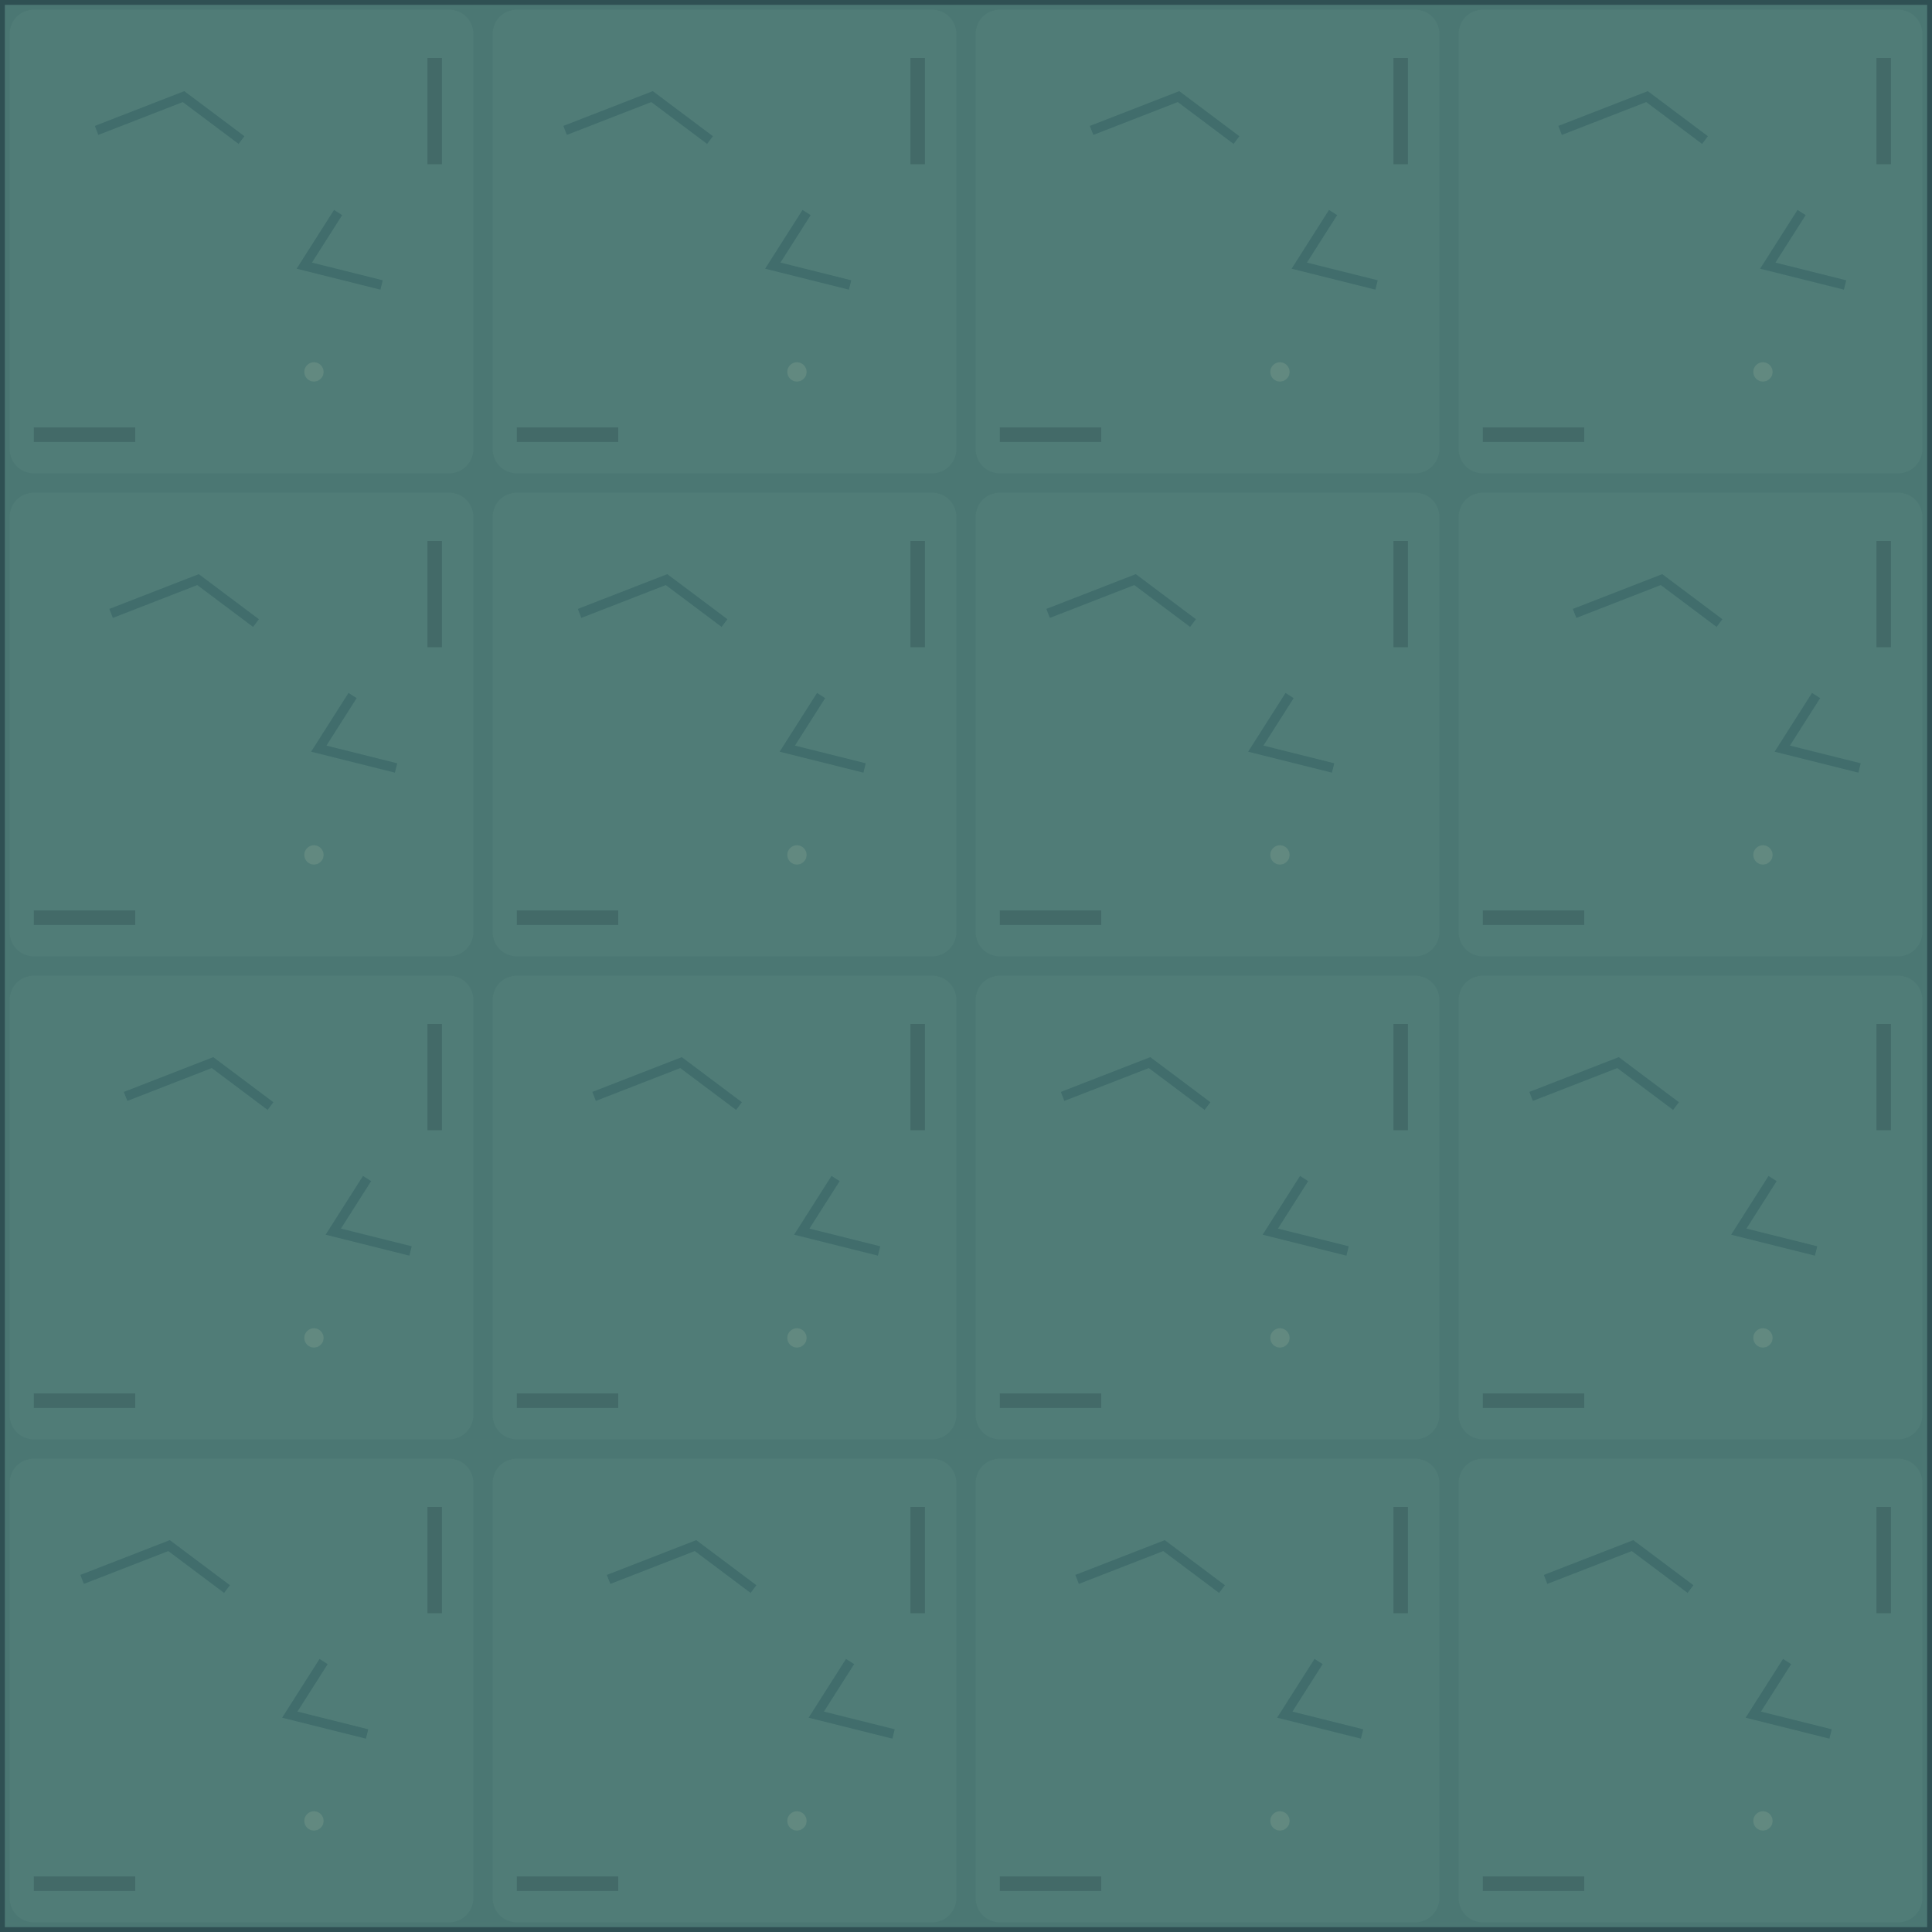
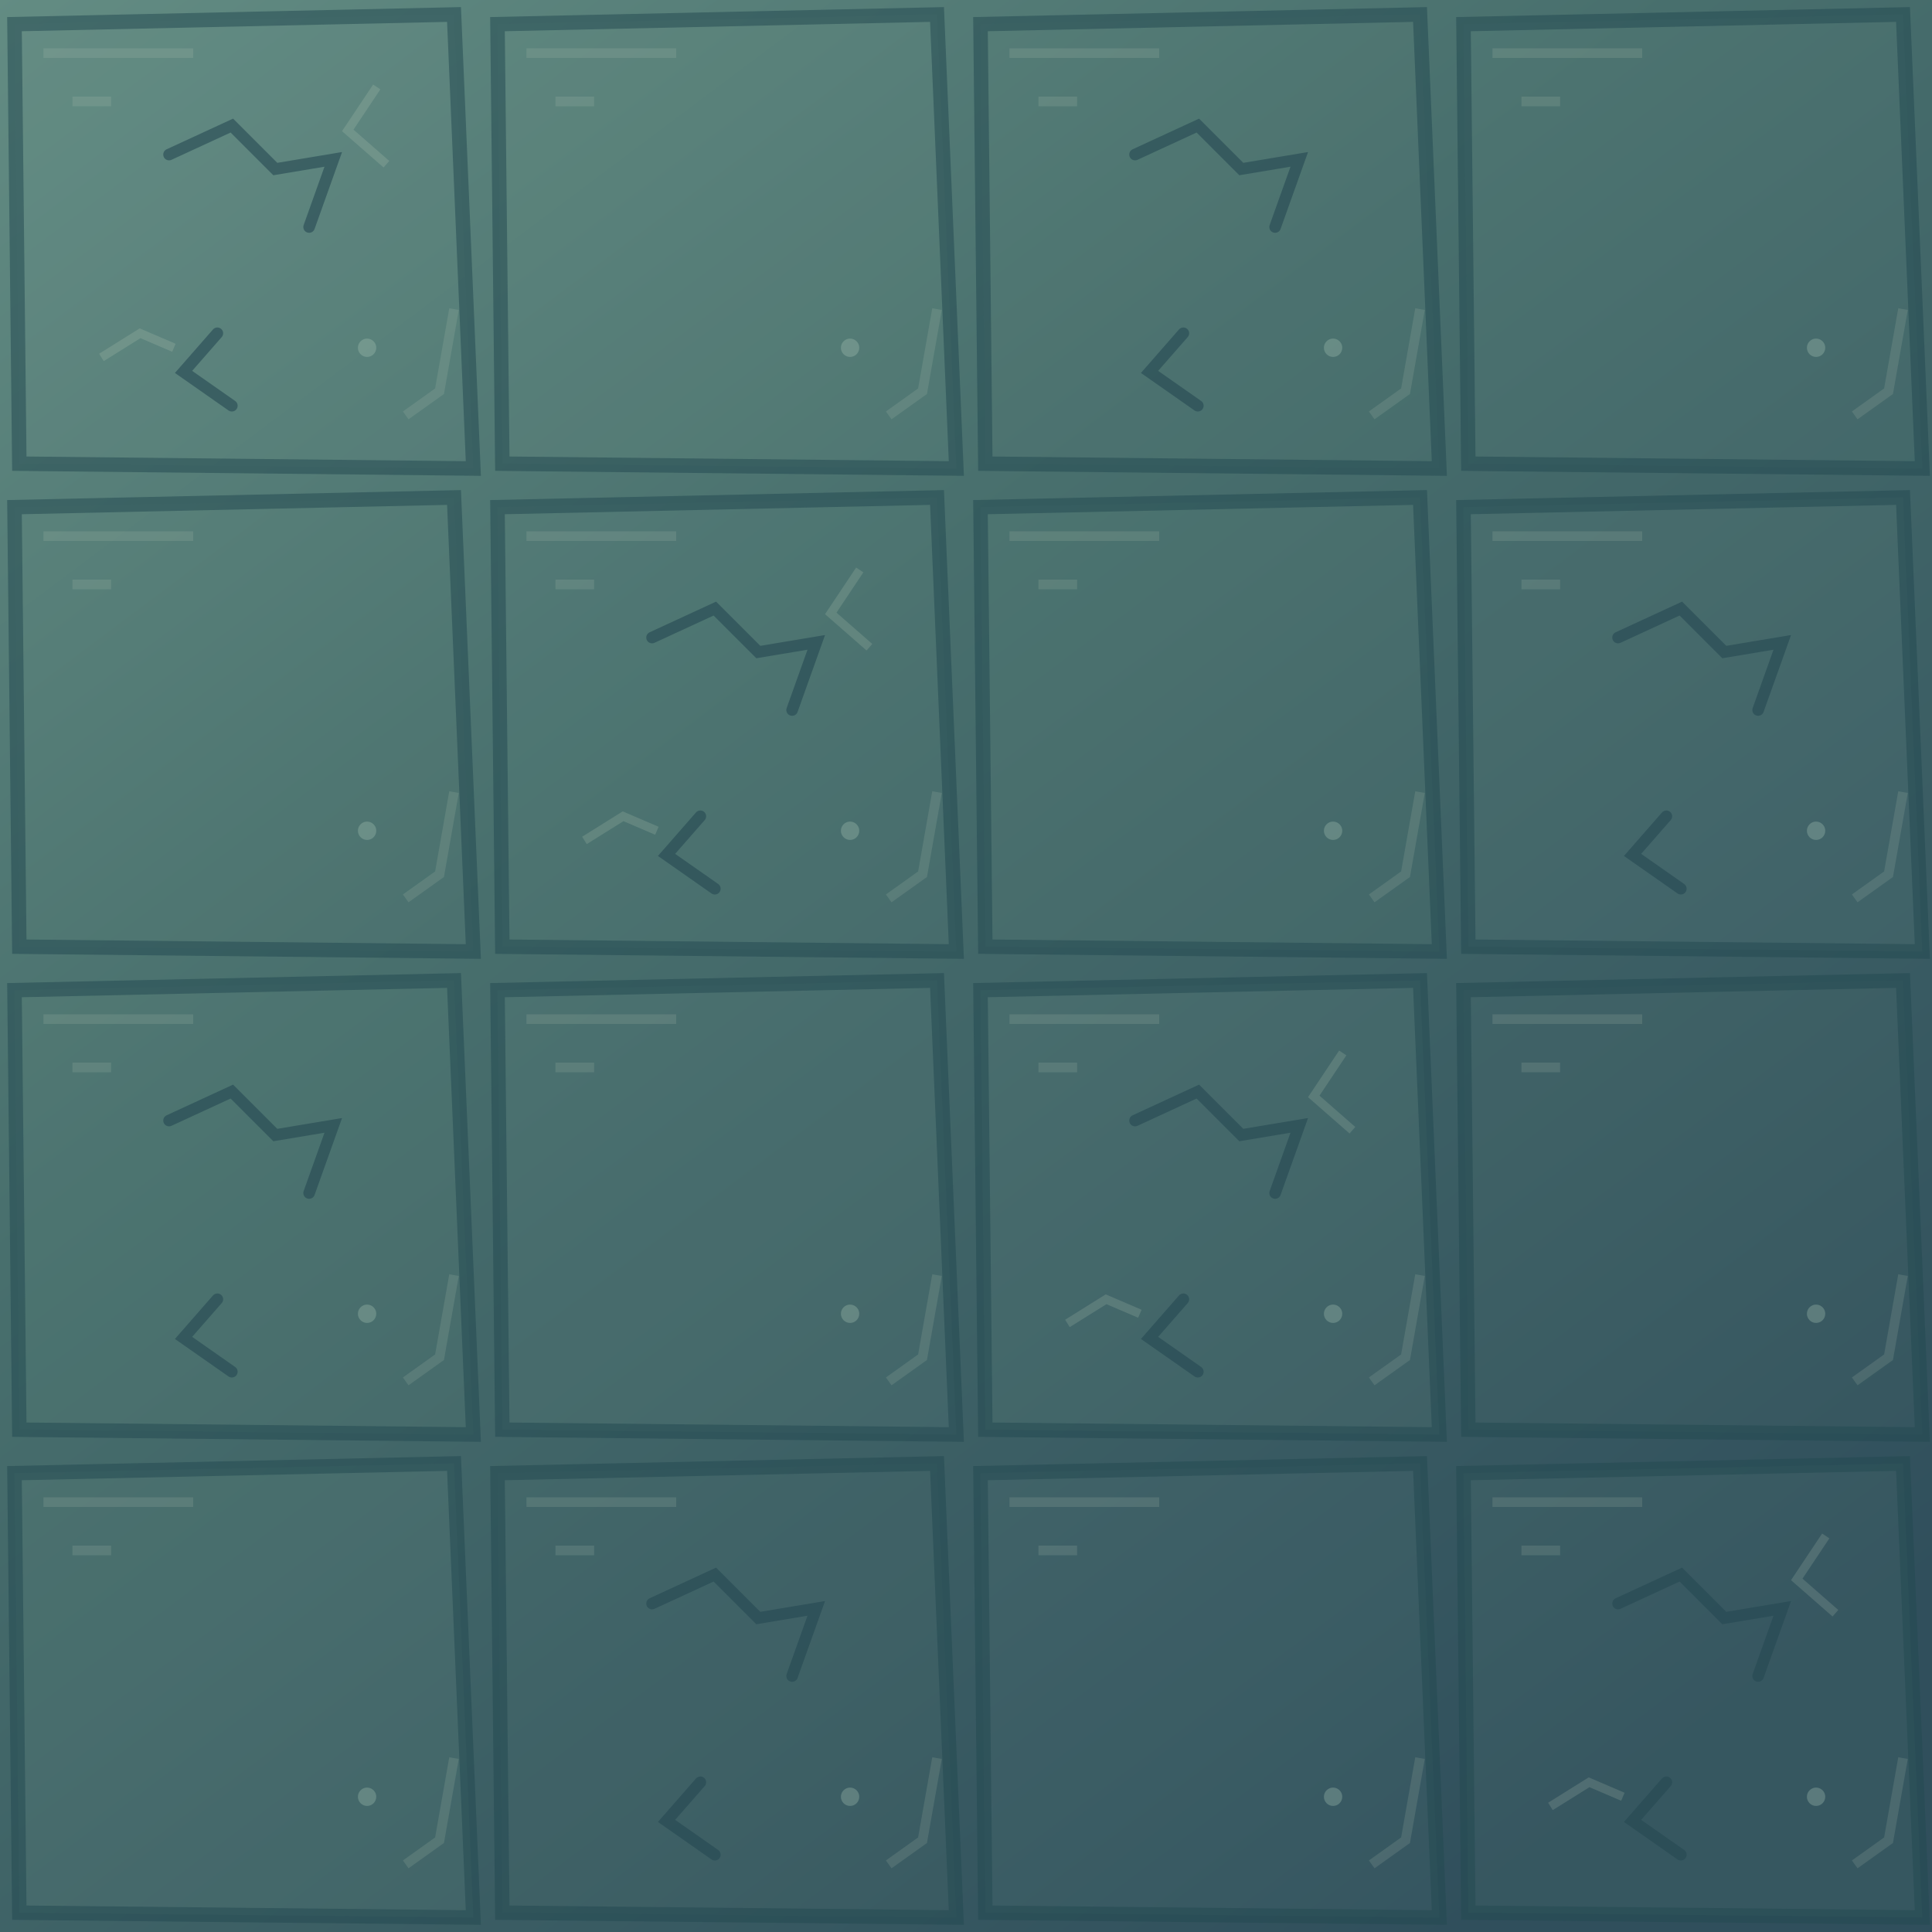
<svg xmlns="http://www.w3.org/2000/svg" width="400" height="400" viewBox="0 0 400 400">
  <defs>
-     <linearGradient id="stone" x2="0" y2="1">
-       <stop stop-color="#608c83" />
-       <stop offset="1" stop-color="#356968" />
+     <linearGradient id="floor" x1="0" y1="0" x2=".75" y2="1">
+       <stop stop-color="#638c83" />
+       <stop offset=".42" stop-color="#486f6d" />
+       <stop offset="1" stop-color="#304f5c" />
    </linearGradient>
-     <linearGradient id="brick" x2="0" y2="1">
-       <stop stop-color="#75888b" />
-       <stop offset=".47" stop-color="#354a51" />
-       <stop offset="1" stop-color="#202b36" />
+     <linearGradient id="floorBoss" x1=".1" y1="0" x2=".9" y2="1">
+       <stop stop-color="#675d70" />
+       <stop offset=".5" stop-color="#3e4b5f" />
+       <stop offset="1" stop-color="#272e46" />
    </linearGradient>
-     <radialGradient id="hole">
-       <stop stop-color="#02090e" />
-       <stop offset=".66" stop-color="#10121f" />
-       <stop offset="1" stop-color="#4d2038" />
+     <linearGradient id="wallstone" x1="0" y1="0" x2=".15" y2="1">
+       <stop stop-color="#8b9c96" />
+       <stop offset=".25" stop-color="#637d80" />
+       <stop offset=".5" stop-color="#324c58" />
+       <stop offset="1" stop-color="#152530" />
+     </linearGradient>
+     <linearGradient id="gold" x1="0" y1="0" x2="1" y2="1">
+       <stop stop-color="#fff1b0" />
+       <stop offset=".32" stop-color="#d8b877" />
+       <stop offset=".6" stop-color="#92744d" />
+       <stop offset="1" stop-color="#ecd18b" />
+     </linearGradient>
+     <radialGradient id="glow">
+       <stop stop-color="#b9fff1" stop-opacity=".93" />
+       <stop offset=".27" stop-color="#3ad9d6" stop-opacity=".68" />
+       <stop offset=".62" stop-color="#2b85a9" stop-opacity=".3" />
+       <stop offset="1" stop-color="#13748e" stop-opacity="0" />
    </radialGradient>
+     <radialGradient id="purple">
+       <stop stop-color="#241629" />
+       <stop offset=".65" stop-color="#0c111f" />
+       <stop offset=".92" stop-color="#393048" />
+       <stop offset="1" stop-color="#7d4b6a" />
+     </radialGradient>
+     <linearGradient id="chestwood" x1="0" x2=".2" y1="0" y2="1">
+       <stop stop-color="#9a663d" />
+       <stop offset=".45" stop-color="#5a3928" />
+       <stop offset="1" stop-color="#2f2530" />
+     </linearGradient>
  </defs>
-   <rect width="400" height="400" fill="#4b7773" />
-   <rect x="2" y="2" width="96" height="96" rx="5" fill="#54807a" opacity=".56" />
-   <path d="M7 90L28 90 M90 12L90 34" stroke="#142c35" opacity=".23" stroke-width="3" />
-   <path d="M20 27l18 -7 12 9 m20 15l-7 11 16 4" fill="none" stroke="#315e61" stroke-width="2" opacity=".5" />
-   <circle cx="65" cy="77" r="2" fill="#a3b6a1" opacity=".22" />
-   <rect x="102" y="2" width="96" height="96" rx="5" fill="#54807a" opacity=".56" />
-   <path d="M107 90L128 90 M190 12L190 34" stroke="#142c35" opacity=".23" stroke-width="3" />
-   <path d="M117 27l18 -7 12 9 m20 15l-7 11 16 4" fill="none" stroke="#315e61" stroke-width="2" opacity=".5" />
-   <circle cx="165" cy="77" r="2" fill="#a3b6a1" opacity=".22" />
-   <rect x="202" y="2" width="96" height="96" rx="5" fill="#54807a" opacity=".56" />
-   <path d="M207 90L228 90 M290 12L290 34" stroke="#142c35" opacity=".23" stroke-width="3" />
-   <path d="M226 27l18 -7 12 9 m20 15l-7 11 16 4" fill="none" stroke="#315e61" stroke-width="2" opacity=".5" />
-   <circle cx="265" cy="77" r="2" fill="#a3b6a1" opacity=".22" />
-   <rect x="302" y="2" width="96" height="96" rx="5" fill="#54807a" opacity=".56" />
-   <path d="M307 90L328 90 M390 12L390 34" stroke="#142c35" opacity=".23" stroke-width="3" />
-   <path d="M323 27l18 -7 12 9 m20 15l-7 11 16 4" fill="none" stroke="#315e61" stroke-width="2" opacity=".5" />
-   <circle cx="365" cy="77" r="2" fill="#a3b6a1" opacity=".22" />
-   <rect x="2" y="102" width="96" height="96" rx="5" fill="#54807a" opacity=".56" />
-   <path d="M7 190L28 190 M90 112L90 134" stroke="#142c35" opacity=".23" stroke-width="3" />
-   <path d="M23 127l18 -7 12 9 m20 15l-7 11 16 4" fill="none" stroke="#315e61" stroke-width="2" opacity=".5" />
-   <circle cx="65" cy="177" r="2" fill="#a3b6a1" opacity=".22" />
-   <rect x="102" y="102" width="96" height="96" rx="5" fill="#54807a" opacity=".56" />
-   <path d="M107 190L128 190 M190 112L190 134" stroke="#142c35" opacity=".23" stroke-width="3" />
-   <path d="M120 127l18 -7 12 9 m20 15l-7 11 16 4" fill="none" stroke="#315e61" stroke-width="2" opacity=".5" />
-   <circle cx="165" cy="177" r="2" fill="#a3b6a1" opacity=".22" />
-   <rect x="202" y="102" width="96" height="96" rx="5" fill="#54807a" opacity=".56" />
-   <path d="M207 190L228 190 M290 112L290 134" stroke="#142c35" opacity=".23" stroke-width="3" />
-   <path d="M217 127l18 -7 12 9 m20 15l-7 11 16 4" fill="none" stroke="#315e61" stroke-width="2" opacity=".5" />
-   <circle cx="265" cy="177" r="2" fill="#a3b6a1" opacity=".22" />
-   <rect x="302" y="102" width="96" height="96" rx="5" fill="#54807a" opacity=".56" />
-   <path d="M307 190L328 190 M390 112L390 134" stroke="#142c35" opacity=".23" stroke-width="3" />
-   <path d="M326 127l18 -7 12 9 m20 15l-7 11 16 4" fill="none" stroke="#315e61" stroke-width="2" opacity=".5" />
-   <circle cx="365" cy="177" r="2" fill="#a3b6a1" opacity=".22" />
-   <rect x="2" y="202" width="96" height="96" rx="5" fill="#54807a" opacity=".56" />
-   <path d="M7 290L28 290 M90 212L90 234" stroke="#142c35" opacity=".23" stroke-width="3" />
-   <path d="M26 227l18 -7 12 9 m20 15l-7 11 16 4" fill="none" stroke="#315e61" stroke-width="2" opacity=".5" />
-   <circle cx="65" cy="277" r="2" fill="#a3b6a1" opacity=".22" />
-   <rect x="102" y="202" width="96" height="96" rx="5" fill="#54807a" opacity=".56" />
-   <path d="M107 290L128 290 M190 212L190 234" stroke="#142c35" opacity=".23" stroke-width="3" />
-   <path d="M123 227l18 -7 12 9 m20 15l-7 11 16 4" fill="none" stroke="#315e61" stroke-width="2" opacity=".5" />
-   <circle cx="165" cy="277" r="2" fill="#a3b6a1" opacity=".22" />
-   <rect x="202" y="202" width="96" height="96" rx="5" fill="#54807a" opacity=".56" />
-   <path d="M207 290L228 290 M290 212L290 234" stroke="#142c35" opacity=".23" stroke-width="3" />
-   <path d="M220 227l18 -7 12 9 m20 15l-7 11 16 4" fill="none" stroke="#315e61" stroke-width="2" opacity=".5" />
-   <circle cx="265" cy="277" r="2" fill="#a3b6a1" opacity=".22" />
-   <rect x="302" y="202" width="96" height="96" rx="5" fill="#54807a" opacity=".56" />
-   <path d="M307 290L328 290 M390 212L390 234" stroke="#142c35" opacity=".23" stroke-width="3" />
-   <path d="M317 227l18 -7 12 9 m20 15l-7 11 16 4" fill="none" stroke="#315e61" stroke-width="2" opacity=".5" />
-   <circle cx="365" cy="277" r="2" fill="#a3b6a1" opacity=".22" />
-   <rect x="2" y="302" width="96" height="96" rx="5" fill="#54807a" opacity=".56" />
-   <path d="M7 390L28 390 M90 312L90 334" stroke="#142c35" opacity=".23" stroke-width="3" />
-   <path d="M17 327l18 -7 12 9 m20 15l-7 11 16 4" fill="none" stroke="#315e61" stroke-width="2" opacity=".5" />
-   <circle cx="65" cy="377" r="2" fill="#a3b6a1" opacity=".22" />
-   <rect x="102" y="302" width="96" height="96" rx="5" fill="#54807a" opacity=".56" />
-   <path d="M107 390L128 390 M190 312L190 334" stroke="#142c35" opacity=".23" stroke-width="3" />
-   <path d="M126 327l18 -7 12 9 m20 15l-7 11 16 4" fill="none" stroke="#315e61" stroke-width="2" opacity=".5" />
-   <circle cx="165" cy="377" r="2" fill="#a3b6a1" opacity=".22" />
-   <rect x="202" y="302" width="96" height="96" rx="5" fill="#54807a" opacity=".56" />
-   <path d="M207 390L228 390 M290 312L290 334" stroke="#142c35" opacity=".23" stroke-width="3" />
-   <path d="M223 327l18 -7 12 9 m20 15l-7 11 16 4" fill="none" stroke="#315e61" stroke-width="2" opacity=".5" />
-   <circle cx="265" cy="377" r="2" fill="#a3b6a1" opacity=".22" />
-   <rect x="302" y="302" width="96" height="96" rx="5" fill="#54807a" opacity=".56" />
-   <path d="M307 390L328 390 M390 312L390 334" stroke="#142c35" opacity=".23" stroke-width="3" />
-   <path d="M320 327l18 -7 12 9 m20 15l-7 11 16 4" fill="none" stroke="#315e61" stroke-width="2" opacity=".5" />
-   <circle cx="365" cy="377" r="2" fill="#a3b6a1" opacity=".22" />
-   <path d="M0 0H400V400H0Z" fill="none" stroke="#203b42" stroke-width="2" opacity=".65" />
+   <rect width="400" height="400" fill="url(#floor)" />
+   <path d="M3 5L94 3L98 97L4 96Z" fill="#769d8e" fill-opacity="0.114" stroke="#244951" stroke-width="3" stroke-opacity=".52" />
+   <path d="M9 11L40 11 M15 21L23 21 M94 64L91 81L84 86" stroke="#c1d2bc" stroke-opacity=".15" stroke-width="2" fill="none" />
+   <path d="M35 32l13 -6 9 9 12 -2 -5 14m-19 22 -7 8 10 7" fill="none" stroke="#254953" stroke-opacity=".6" stroke-width="2.4" stroke-linecap="round" />
+   <path d="M78 18l-6 9 8 7M21 74l8 -5 7 3" stroke="#d4e1cb" stroke-opacity=".16" stroke-width="1.8" fill="none" />
+   <circle cx="76" cy="72" r="1.9" fill="#a9c7b6" opacity=".32" />
+   <path d="M103 5L194 3L198 97L104 96Z" fill="#769d8e" fill-opacity="0.132" stroke="#244951" stroke-width="3" stroke-opacity=".52" />
+   <path d="M109 11L140 11 M115 21L123 21 M194 64L191 81L184 86" stroke="#c1d2bc" stroke-opacity=".15" stroke-width="2" fill="none" />
+   <circle cx="176" cy="72" r="1.9" fill="#a9c7b6" opacity=".32" />
+   <path d="M203 5L294 3L298 97L204 96Z" fill="#769d8e" fill-opacity="0.060" stroke="#244951" stroke-width="3" stroke-opacity=".52" />
+   <path d="M209 11L240 11 M215 21L223 21 M294 64L291 81L284 86" stroke="#c1d2bc" stroke-opacity=".15" stroke-width="2" fill="none" />
+   <path d="M235 32l13 -6 9 9 12 -2 -5 14m-19 22 -7 8 10 7" fill="none" stroke="#254953" stroke-opacity=".6" stroke-width="2.4" stroke-linecap="round" />
+   <circle cx="276" cy="72" r="1.9" fill="#a9c7b6" opacity=".32" />
+   <path d="M303 5L394 3L398 97L304 96Z" fill="#769d8e" fill-opacity="0.078" stroke="#244951" stroke-width="3" stroke-opacity=".52" />
+   <path d="M309 11L340 11 M315 21L323 21 M394 64L391 81L384 86" stroke="#c1d2bc" stroke-opacity=".15" stroke-width="2" fill="none" />
+   <circle cx="376" cy="72" r="1.9" fill="#a9c7b6" opacity=".32" />
+   <path d="M3 105L94 103L98 197L4 196Z" fill="#769d8e" fill-opacity="0.060" stroke="#244951" stroke-width="3" stroke-opacity=".52" />
+   <path d="M9 111L40 111 M15 121L23 121 M94 164L91 181L84 186" stroke="#c1d2bc" stroke-opacity=".15" stroke-width="2" fill="none" />
+   <circle cx="76" cy="172" r="1.9" fill="#a9c7b6" opacity=".32" />
+   <path d="M103 105L194 103L198 197L104 196Z" fill="#769d8e" fill-opacity="0.078" stroke="#244951" stroke-width="3" stroke-opacity=".52" />
+   <path d="M109 111L140 111 M115 121L123 121 M194 164L191 181L184 186" stroke="#c1d2bc" stroke-opacity=".15" stroke-width="2" fill="none" />
+   <path d="M135 132l13 -6 9 9 12 -2 -5 14m-19 22 -7 8 10 7" fill="none" stroke="#254953" stroke-opacity=".6" stroke-width="2.4" stroke-linecap="round" />
+   <path d="M178 118l-6 9 8 7M121 174l8 -5 7 3" stroke="#d4e1cb" stroke-opacity=".16" stroke-width="1.8" fill="none" />
+   <circle cx="176" cy="172" r="1.9" fill="#a9c7b6" opacity=".32" />
+   <path d="M203 105L294 103L298 197L204 196Z" fill="#769d8e" fill-opacity="0.096" stroke="#244951" stroke-width="3" stroke-opacity=".52" />
+   <path d="M209 111L240 111 M215 121L223 121 M294 164L291 181L284 186" stroke="#c1d2bc" stroke-opacity=".15" stroke-width="2" fill="none" />
+   <circle cx="276" cy="172" r="1.9" fill="#a9c7b6" opacity=".32" />
+   <path d="M303 105L394 103L398 197L304 196Z" fill="#769d8e" fill-opacity="0.114" stroke="#244951" stroke-width="3" stroke-opacity=".52" />
+   <path d="M309 111L340 111 M315 121L323 121 M394 164L391 181L384 186" stroke="#c1d2bc" stroke-opacity=".15" stroke-width="2" fill="none" />
+   <path d="M335 132l13 -6 9 9 12 -2 -5 14m-19 22 -7 8 10 7" fill="none" stroke="#254953" stroke-opacity=".6" stroke-width="2.4" stroke-linecap="round" />
+   <circle cx="376" cy="172" r="1.9" fill="#a9c7b6" opacity=".32" />
+   <path d="M3 205L94 203L98 297L4 296Z" fill="#769d8e" fill-opacity="0.096" stroke="#244951" stroke-width="3" stroke-opacity=".52" />
+   <path d="M9 211L40 211 M15 221L23 221 M94 264L91 281L84 286" stroke="#c1d2bc" stroke-opacity=".15" stroke-width="2" fill="none" />
+   <path d="M35 232l13 -6 9 9 12 -2 -5 14m-19 22 -7 8 10 7" fill="none" stroke="#254953" stroke-opacity=".6" stroke-width="2.4" stroke-linecap="round" />
+   <circle cx="76" cy="272" r="1.9" fill="#a9c7b6" opacity=".32" />
+   <path d="M103 205L194 203L198 297L104 296Z" fill="#769d8e" fill-opacity="0.114" stroke="#244951" stroke-width="3" stroke-opacity=".52" />
+   <path d="M109 211L140 211 M115 221L123 221 M194 264L191 281L184 286" stroke="#c1d2bc" stroke-opacity=".15" stroke-width="2" fill="none" />
+   <circle cx="176" cy="272" r="1.9" fill="#a9c7b6" opacity=".32" />
+   <path d="M203 205L294 203L298 297L204 296Z" fill="#769d8e" fill-opacity="0.132" stroke="#244951" stroke-width="3" stroke-opacity=".52" />
+   <path d="M209 211L240 211 M215 221L223 221 M294 264L291 281L284 286" stroke="#c1d2bc" stroke-opacity=".15" stroke-width="2" fill="none" />
+   <path d="M235 232l13 -6 9 9 12 -2 -5 14m-19 22 -7 8 10 7" fill="none" stroke="#254953" stroke-opacity=".6" stroke-width="2.4" stroke-linecap="round" />
+   <path d="M278 218l-6 9 8 7M221 274l8 -5 7 3" stroke="#d4e1cb" stroke-opacity=".16" stroke-width="1.8" fill="none" />
+   <circle cx="276" cy="272" r="1.9" fill="#a9c7b6" opacity=".32" />
+   <path d="M303 205L394 203L398 297L304 296Z" fill="#769d8e" fill-opacity="0.060" stroke="#244951" stroke-width="3" stroke-opacity=".52" />
+   <path d="M309 211L340 211 M315 221L323 221 M394 264L391 281L384 286" stroke="#c1d2bc" stroke-opacity=".15" stroke-width="2" fill="none" />
+   <circle cx="376" cy="272" r="1.9" fill="#a9c7b6" opacity=".32" />
+   <path d="M3 305L94 303L98 397L4 396Z" fill="#769d8e" fill-opacity="0.132" stroke="#244951" stroke-width="3" stroke-opacity=".52" />
+   <path d="M9 311L40 311 M15 321L23 321 M94 364L91 381L84 386" stroke="#c1d2bc" stroke-opacity=".15" stroke-width="2" fill="none" />
+   <circle cx="76" cy="372" r="1.9" fill="#a9c7b6" opacity=".32" />
+   <path d="M103 305L194 303L198 397L104 396Z" fill="#769d8e" fill-opacity="0.060" stroke="#244951" stroke-width="3" stroke-opacity=".52" />
+   <path d="M109 311L140 311 M115 321L123 321 M194 364L191 381L184 386" stroke="#c1d2bc" stroke-opacity=".15" stroke-width="2" fill="none" />
+   <path d="M135 332l13 -6 9 9 12 -2 -5 14m-19 22 -7 8 10 7" fill="none" stroke="#254953" stroke-opacity=".6" stroke-width="2.4" stroke-linecap="round" />
+   <circle cx="176" cy="372" r="1.9" fill="#a9c7b6" opacity=".32" />
+   <path d="M203 305L294 303L298 397L204 396Z" fill="#769d8e" fill-opacity="0.078" stroke="#244951" stroke-width="3" stroke-opacity=".52" />
+   <path d="M209 311L240 311 M215 321L223 321 M294 364L291 381L284 386" stroke="#c1d2bc" stroke-opacity=".15" stroke-width="2" fill="none" />
+   <circle cx="276" cy="372" r="1.9" fill="#a9c7b6" opacity=".32" />
+   <path d="M303 305L394 303L398 397L304 396Z" fill="#769d8e" fill-opacity="0.096" stroke="#244951" stroke-width="3" stroke-opacity=".52" />
+   <path d="M309 311L340 311 M315 321L323 321 M394 364L391 381L384 386" stroke="#c1d2bc" stroke-opacity=".15" stroke-width="2" fill="none" />
+   <path d="M335 332l13 -6 9 9 12 -2 -5 14m-19 22 -7 8 10 7" fill="none" stroke="#254953" stroke-opacity=".6" stroke-width="2.4" stroke-linecap="round" />
+   <path d="M378 318l-6 9 8 7M321 374l8 -5 7 3" stroke="#d4e1cb" stroke-opacity=".16" stroke-width="1.8" fill="none" />
+   <circle cx="376" cy="372" r="1.9" fill="#a9c7b6" opacity=".32" />
</svg>
